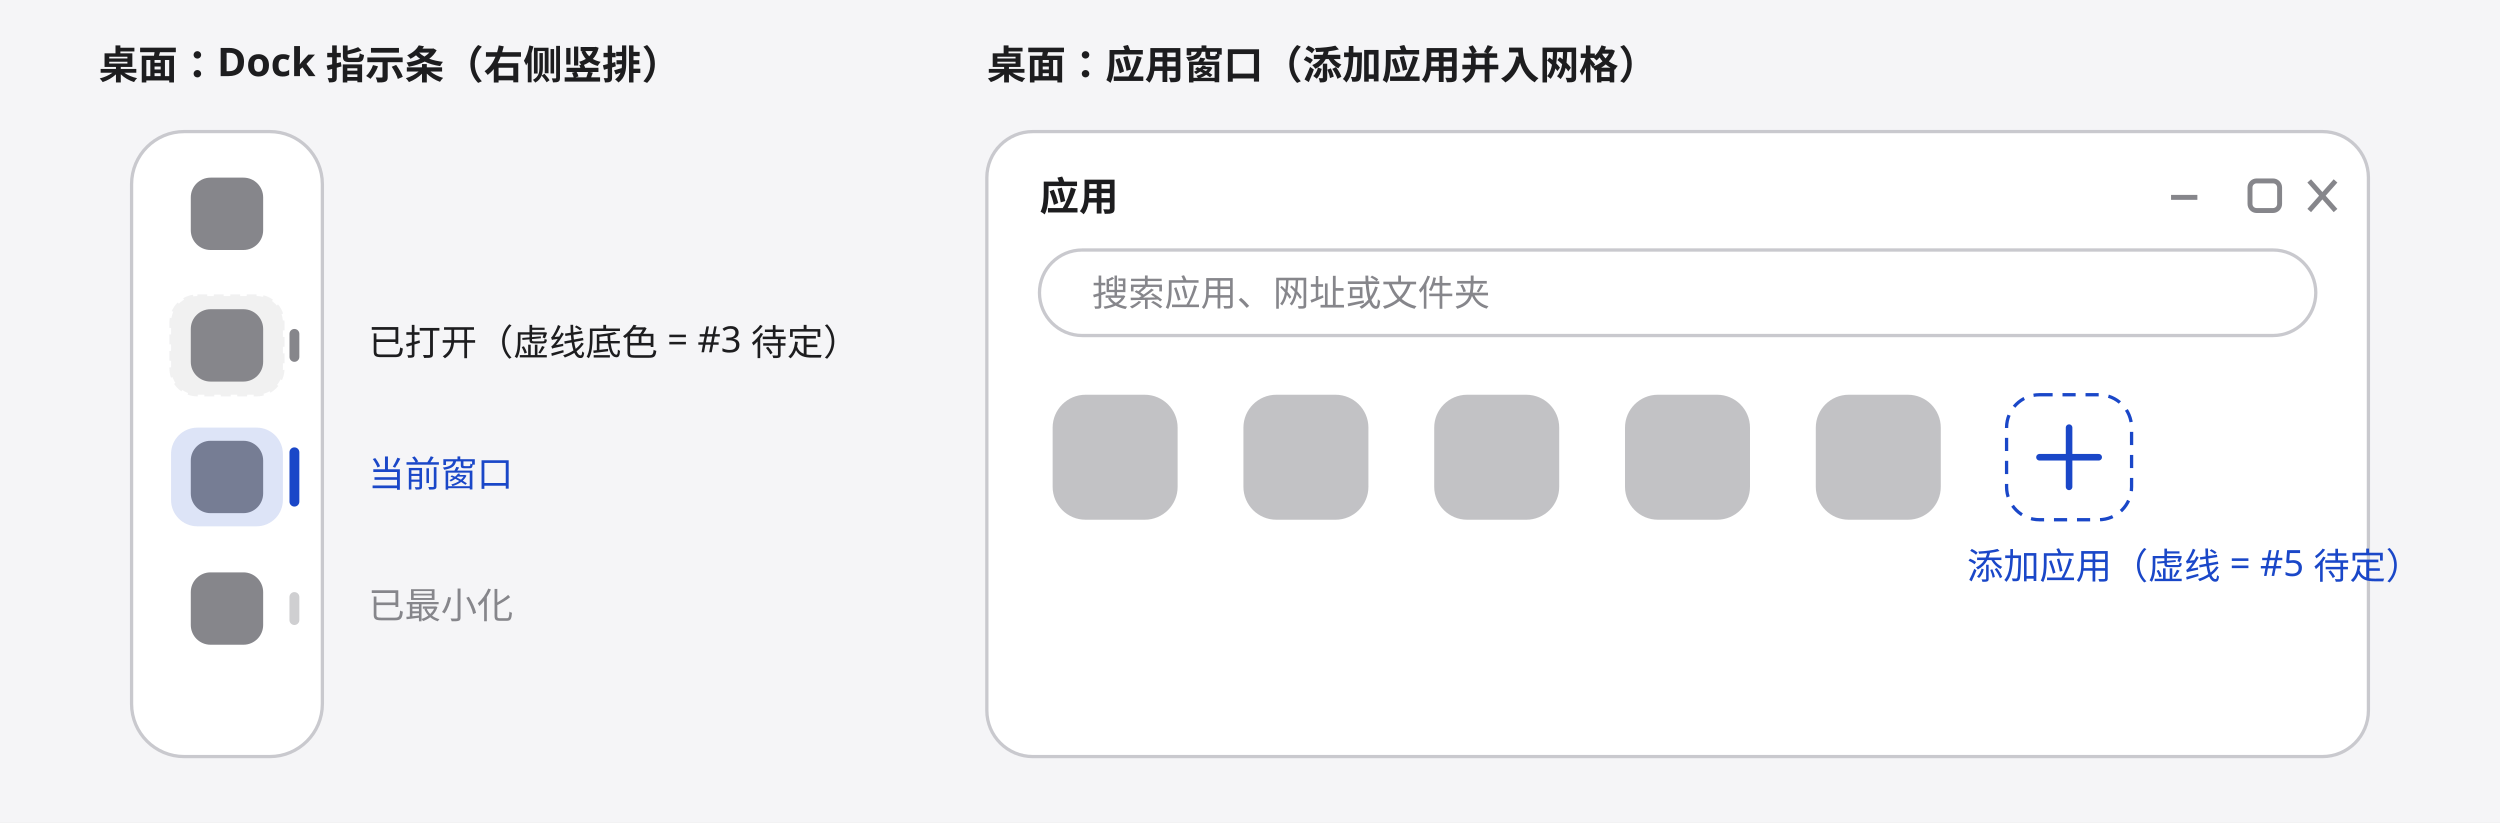
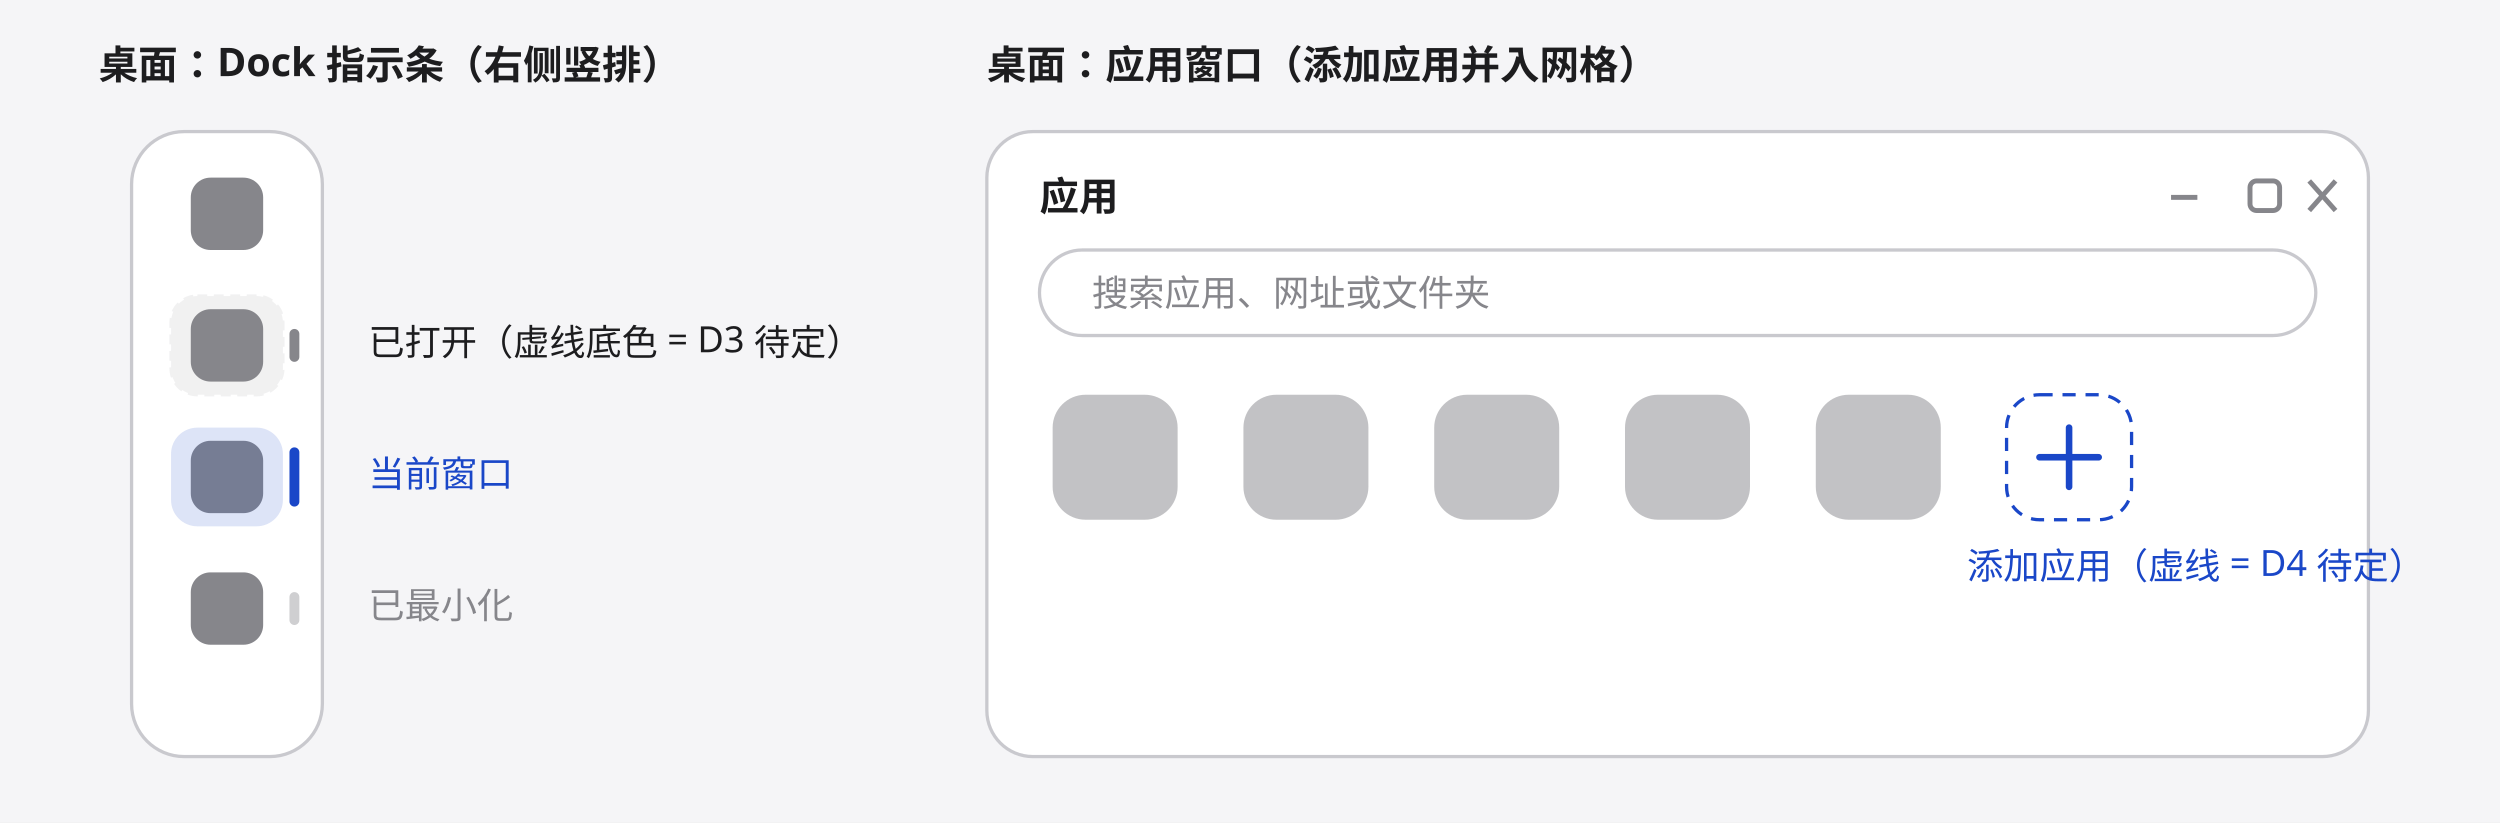
<svg xmlns="http://www.w3.org/2000/svg" viewBox="0 0 760 250" font-family="sans-serif" font-size="12" fill="#1d1d1f">
  <rect width="100%" height="100%" fill="#f5f5f7" />
  <text x="30" y="24" font-weight="bold">桌面：Dock 指示条（右侧竖排）</text>
  <rect x="40" y="40" width="58" height="190" rx="16" fill="#ffffff" stroke="#c9c9ce" />
  <g fill="#86868b">
    <rect x="58" y="54" width="22" height="22" rx="6" />
    <rect x="58" y="94" width="22" height="22" rx="6" />
    <rect x="58" y="134" width="22" height="22" rx="6" />
    <rect x="58" y="174" width="22" height="22" rx="6" />
  </g>
  <rect x="52" y="90" width="34" height="30" rx="8" fill="#86868b" opacity="0.12" stroke="#86868b" stroke-dasharray="3 2" />
  <rect x="88" y="100" width="3" height="10" rx="1.5" fill="#86868b" />
  <rect x="52" y="130" width="34" height="30" rx="8" fill="#1a47c8" opacity="0.15" />
  <rect x="88" y="136" width="3" height="18" rx="1.5" fill="#1a47c8" />
  <rect x="88" y="180" width="3" height="10" rx="1.5" fill="#86868b" opacity="0.4" />
-   <text x="112" y="108" font-size="11">已打开（虚线底色 = #3 待定）</text>
+   <text x="112" y="108" font-size="11">已打开（虚线底色 = D3 待定）</text>
  <text x="112" y="148" font-size="11" fill="#1a47c8">当前窗口</text>
  <text x="112" y="188" font-size="11" fill="#86868b">已最小化</text>
  <text x="300" y="24" font-weight="bold">桌面：应用窗口（添加应用并入网格）</text>
  <rect x="300" y="40" width="420" height="190" rx="14" fill="#ffffff" stroke="#c9c9ce" />
  <text x="316" y="64" font-weight="bold">应用</text>
  <g stroke="#86868b" stroke-width="1.5" fill="none">
    <line x1="660" y1="60" x2="668" y2="60" />
    <rect x="684" y="55" width="9" height="9" rx="2" />
    <path d="M702 55l8 9M710 55l-8 9" />
  </g>
  <rect x="316" y="76" width="388" height="26" rx="13" fill="none" stroke="#c9c9ce" />
  <text x="332" y="93" font-size="11" fill="#86868b">搜索应用、网址或文件夹</text>
  <g fill="#86868b" opacity="0.5">
    <rect x="320" y="120" width="38" height="38" rx="10" />
    <rect x="378" y="120" width="38" height="38" rx="10" />
    <rect x="436" y="120" width="38" height="38" rx="10" />
    <rect x="494" y="120" width="38" height="38" rx="10" />
    <rect x="552" y="120" width="38" height="38" rx="10" />
  </g>
  <rect x="610" y="120" width="38" height="38" rx="10" fill="none" stroke="#1a47c8" stroke-dasharray="4 3" />
  <path d="M629 130v18M620 139h18" stroke="#1a47c8" stroke-width="2" stroke-linecap="round" />
-   <text x="598" y="176" font-size="11" fill="#1a47c8">添加应用（虚线 = #5 待定）</text>
+   <text x="598" y="176" font-size="11" fill="#1a47c8">添加应用（虚线 = D4 待定）</text>
</svg>
